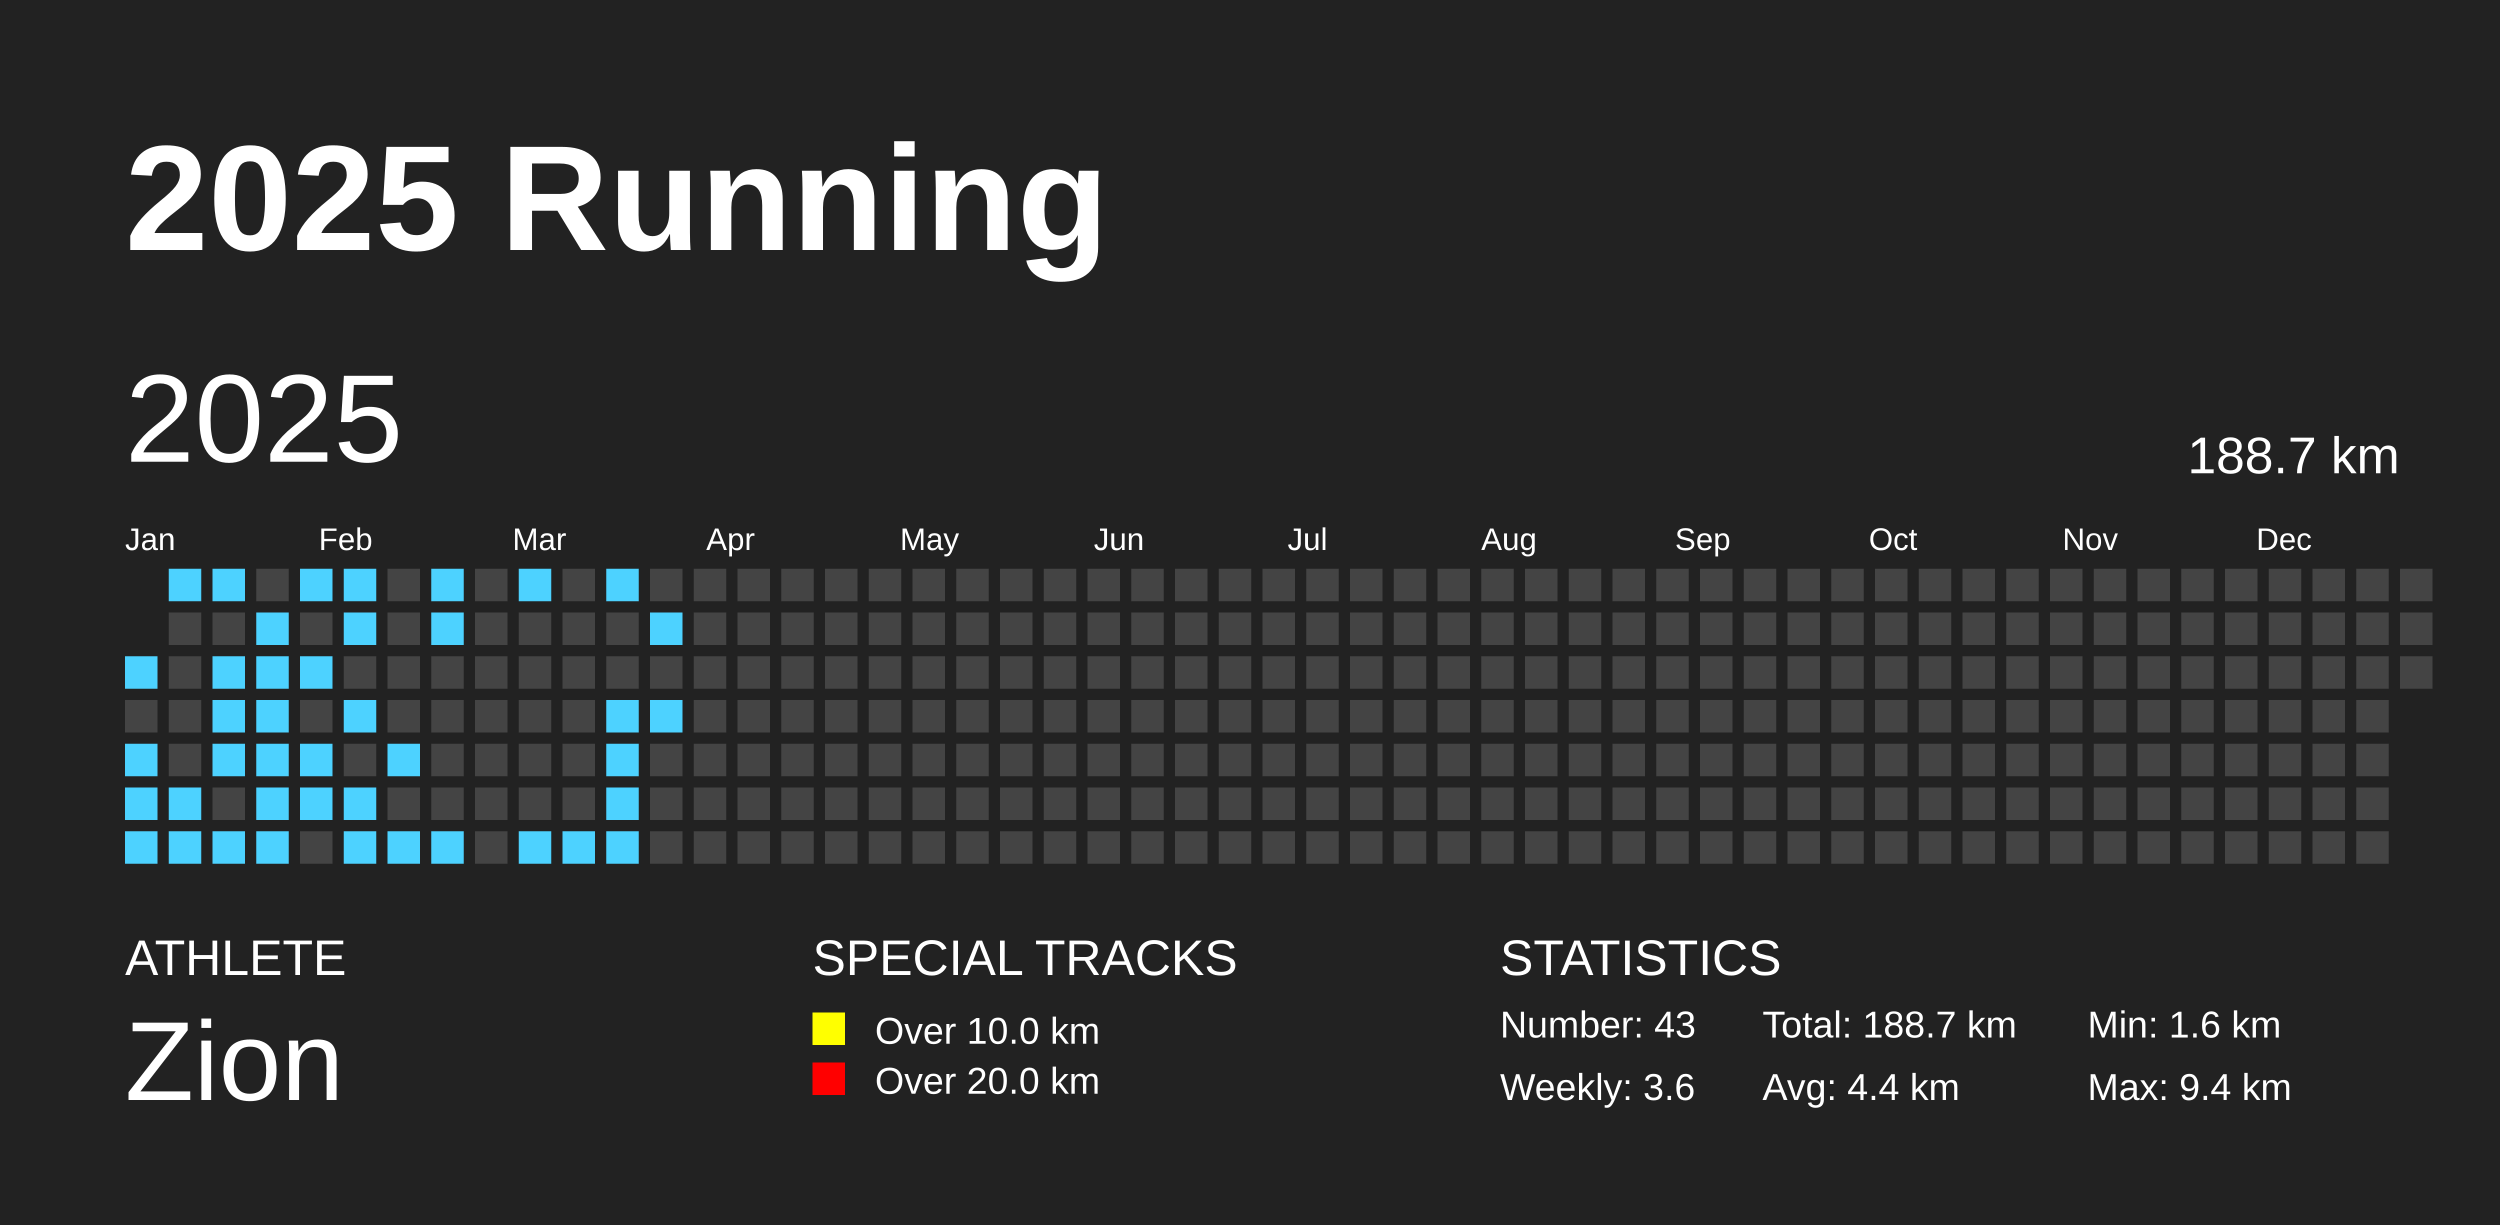
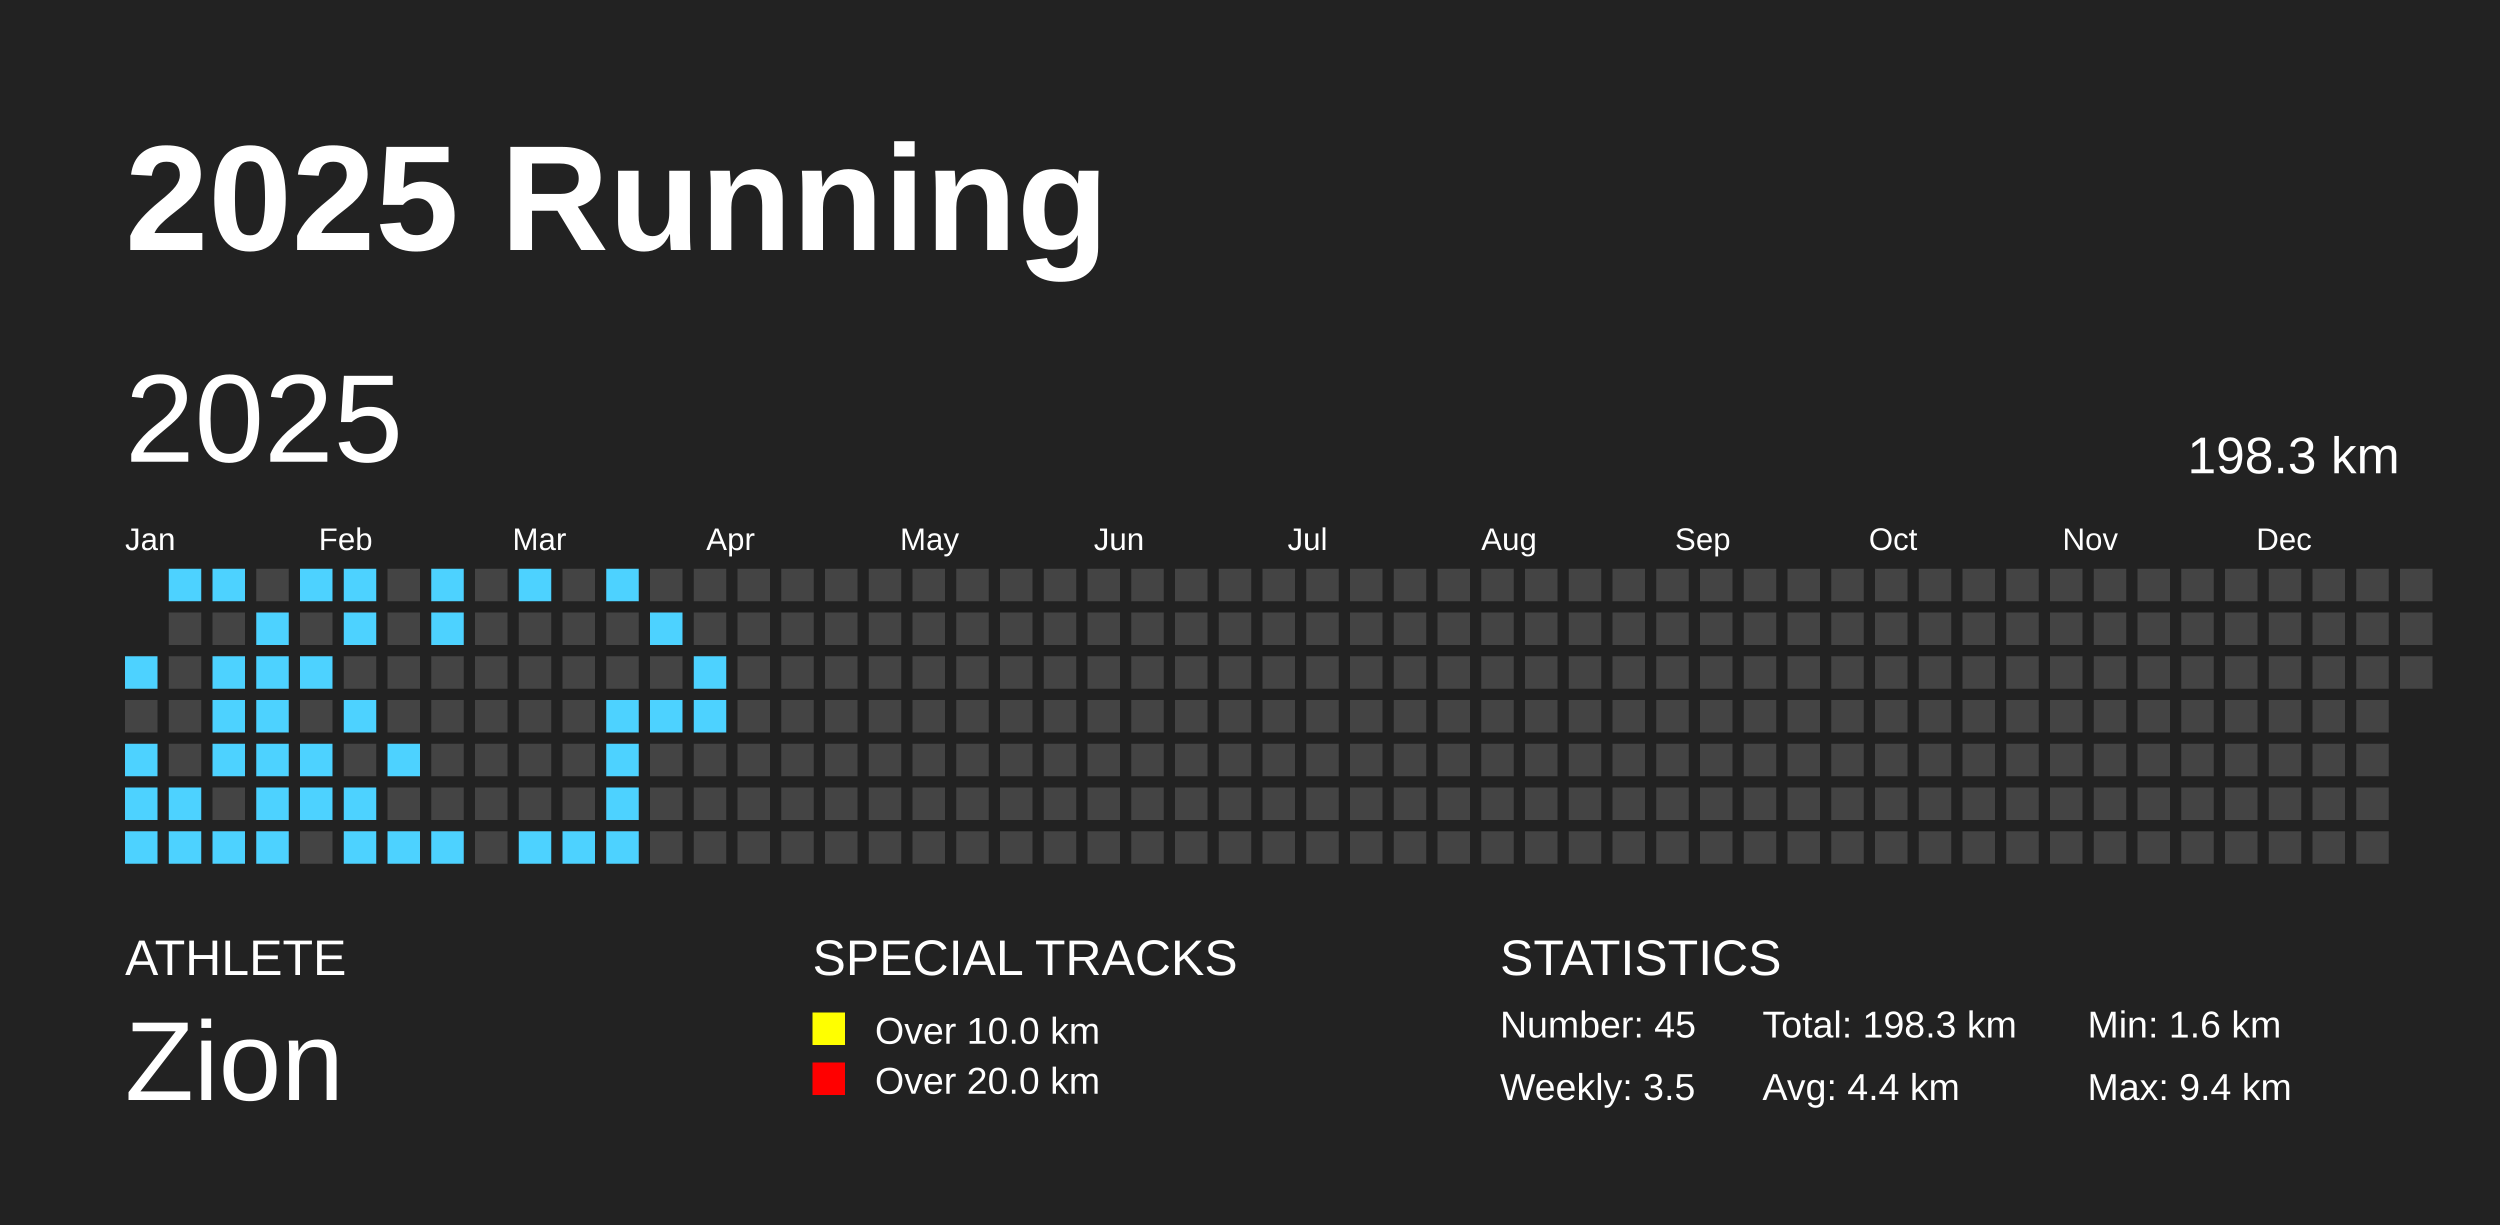
<svg xmlns="http://www.w3.org/2000/svg" baseProfile="full" height="98mm" version="1.1" viewBox="0,0,200,98" width="200mm">
  <defs />
  <rect fill="#222222" height="98" width="200" x="0" y="0" />
  <text fill="#FFFFFF" style="font-size:12px; font-family:Arial; font-weight:bold;" x="10" y="20">2025 Running</text>
  <text fill="#FFFFFF" style="font-size:4px; font-family:Arial" x="10" y="78">ATHLETE</text>
  <text fill="#FFFFFF" style="font-size:9px; font-family:Arial" x="10" y="88">Zion</text>
  <text fill="#FFFFFF" style="font-size:4px; font-family:Arial" x="65" y="78">SPECIAL TRACKS</text>
  <rect fill="yellow" height="2.6" width="2.6" x="65" y="81" />
  <text fill="#FFFFFF" style="font-size:3px; font-family:Arial" x="70" y="83.5">Over 10.0 km</text>
  <rect fill="red" height="2.6" width="2.6" x="65" y="85" />
  <text fill="#FFFFFF" style="font-size:3px; font-family:Arial" x="70" y="87.5">Over 20.0 km</text>
  <text fill="#FFFFFF" style="font-size:4px; font-family:Arial" x="120" y="78">STATISTICS</text>
-   <text fill="#FFFFFF" style="font-size:3px; font-family:Arial" x="120" y="83">Number: 43</text>
-   <text fill="#FFFFFF" style="font-size:3px; font-family:Arial" x="120" y="88">Weekly: 3.6</text>
-   <text fill="#FFFFFF" style="font-size:3px; font-family:Arial" x="141" y="83">Total: 188.7 km</text>
+   <text fill="#FFFFFF" style="font-size:3px; font-family:Arial" x="120" y="83">Number: 45</text>
+   <text fill="#FFFFFF" style="font-size:3px; font-family:Arial" x="120" y="88">Weekly: 3.5</text>
+   <text fill="#FFFFFF" style="font-size:3px; font-family:Arial" x="141" y="83">Total: 198.3 km</text>
  <text fill="#FFFFFF" style="font-size:3px; font-family:Arial" x="141" y="88">Avg: 4.4 km</text>
  <text fill="#FFFFFF" style="font-size:3px; font-family:Arial" x="167" y="83">Min: 1.6 km</text>
  <text fill="#FFFFFF" style="font-size:3px; font-family:Arial" x="167" y="88">Max: 9.4 km</text>
  <text dominant-baseline="hanging" fill="#FFFFFF" style="font-size:10.0px; font-family:Arial;" x="10" y="30">2025</text>
-   <text dominant-baseline="hanging" fill="#FFFFFF" style="font-size:4.125px; font-family:Arial;" x="175" y="35">188.7 km</text>
+   <text dominant-baseline="hanging" fill="#FFFFFF" style="font-size:4.125px; font-family:Arial;" x="175" y="35">198.3 km</text>
  <text fill="#FFFFFF" style="font-size:2.5px; font-family:Arial" x="10.0" y="44">Jan</text>
  <text fill="#FFFFFF" style="font-size:2.5px; font-family:Arial" x="25.5" y="44">Feb</text>
  <text fill="#FFFFFF" style="font-size:2.5px; font-family:Arial" x="41.0" y="44">Mar</text>
  <text fill="#FFFFFF" style="font-size:2.5px; font-family:Arial" x="56.5" y="44">Apr</text>
  <text fill="#FFFFFF" style="font-size:2.5px; font-family:Arial" x="72.0" y="44">May</text>
  <text fill="#FFFFFF" style="font-size:2.5px; font-family:Arial" x="87.5" y="44">Jun</text>
  <text fill="#FFFFFF" style="font-size:2.5px; font-family:Arial" x="103.0" y="44">Jul</text>
  <text fill="#FFFFFF" style="font-size:2.5px; font-family:Arial" x="118.5" y="44">Aug</text>
  <text fill="#FFFFFF" style="font-size:2.5px; font-family:Arial" x="134.0" y="44">Sep</text>
  <text fill="#FFFFFF" style="font-size:2.5px; font-family:Arial" x="149.5" y="44">Oct</text>
  <text fill="#FFFFFF" style="font-size:2.5px; font-family:Arial" x="165.0" y="44">Nov</text>
  <text fill="#FFFFFF" style="font-size:2.5px; font-family:Arial" x="180.5" y="44">Dec</text>
  <rect fill="#4DD2FF" height="2.6" width="2.6" x="10.0" y="52.5" />
  <rect fill="#444444" height="2.6" width="2.6" x="10.0" y="56.0" />
  <rect fill="#4DD2FF" height="2.6" width="2.6" x="10.0" y="59.5" />
  <rect fill="#4DD2FF" height="2.6" width="2.6" x="10.0" y="63.0" />
  <rect fill="#4DD2FF" height="2.6" width="2.6" x="10.0" y="66.5" />
  <rect fill="#4DD2FF" height="2.6" width="2.6" x="13.5" y="45.5" />
  <rect fill="#444444" height="2.6" width="2.6" x="13.5" y="49.0" />
  <rect fill="#444444" height="2.6" width="2.6" x="13.5" y="52.5" />
  <rect fill="#444444" height="2.6" width="2.6" x="13.5" y="56.0" />
  <rect fill="#444444" height="2.6" width="2.6" x="13.5" y="59.5" />
  <rect fill="#4DD2FF" height="2.6" width="2.6" x="13.5" y="63.0" />
  <rect fill="#4DD2FF" height="2.6" width="2.6" x="13.5" y="66.5" />
  <rect fill="#4DD2FF" height="2.6" width="2.6" x="17.0" y="45.5" />
  <rect fill="#444444" height="2.6" width="2.6" x="17.0" y="49.0" />
  <rect fill="#4DD2FF" height="2.6" width="2.6" x="17.0" y="52.5" />
  <rect fill="#4DD2FF" height="2.6" width="2.6" x="17.0" y="56.0" />
  <rect fill="#4DD2FF" height="2.6" width="2.6" x="17.0" y="59.5" />
  <rect fill="#444444" height="2.6" width="2.6" x="17.0" y="63.0" />
  <rect fill="#4DD2FF" height="2.6" width="2.6" x="17.0" y="66.5" />
  <rect fill="#444444" height="2.6" width="2.6" x="20.5" y="45.5" />
  <rect fill="#4DD2FF" height="2.6" width="2.6" x="20.5" y="49.0" />
  <rect fill="#4DD2FF" height="2.6" width="2.6" x="20.5" y="52.5" />
  <rect fill="#4DD2FF" height="2.6" width="2.6" x="20.5" y="56.0" />
  <rect fill="#4DD2FF" height="2.6" width="2.6" x="20.5" y="59.5" />
  <rect fill="#4DD2FF" height="2.6" width="2.6" x="20.5" y="63.0" />
  <rect fill="#4DD2FF" height="2.6" width="2.6" x="20.5" y="66.5" />
  <rect fill="#4DD2FF" height="2.6" width="2.6" x="24.0" y="45.5" />
  <rect fill="#444444" height="2.6" width="2.6" x="24.0" y="49.0" />
  <rect fill="#4DD2FF" height="2.6" width="2.6" x="24.0" y="52.5" />
  <rect fill="#444444" height="2.6" width="2.6" x="24.0" y="56.0" />
  <rect fill="#4DD2FF" height="2.6" width="2.6" x="24.0" y="59.5" />
  <rect fill="#4DD2FF" height="2.6" width="2.6" x="24.0" y="63.0" />
  <rect fill="#444444" height="2.6" width="2.6" x="24.0" y="66.5" />
  <rect fill="#4DD2FF" height="2.6" width="2.6" x="27.5" y="45.5" />
  <rect fill="#4DD2FF" height="2.6" width="2.6" x="27.5" y="49.0" />
  <rect fill="#444444" height="2.6" width="2.6" x="27.5" y="52.5" />
  <rect fill="#4DD2FF" height="2.6" width="2.6" x="27.5" y="56.0" />
  <rect fill="#444444" height="2.6" width="2.6" x="27.5" y="59.5" />
  <rect fill="#4DD2FF" height="2.6" width="2.6" x="27.5" y="63.0" />
  <rect fill="#4DD2FF" height="2.6" width="2.6" x="27.5" y="66.5" />
  <rect fill="#444444" height="2.6" width="2.6" x="31.0" y="45.5" />
  <rect fill="#444444" height="2.6" width="2.6" x="31.0" y="49.0" />
  <rect fill="#444444" height="2.6" width="2.6" x="31.0" y="52.5" />
  <rect fill="#444444" height="2.6" width="2.6" x="31.0" y="56.0" />
  <rect fill="#4DD2FF" height="2.6" width="2.6" x="31.0" y="59.5" />
  <rect fill="#444444" height="2.6" width="2.6" x="31.0" y="63.0" />
  <rect fill="#4DD2FF" height="2.6" width="2.6" x="31.0" y="66.5" />
  <rect fill="#4DD2FF" height="2.6" width="2.6" x="34.5" y="45.5" />
  <rect fill="#4DD2FF" height="2.6" width="2.6" x="34.5" y="49.0" />
  <rect fill="#444444" height="2.6" width="2.6" x="34.5" y="52.5" />
  <rect fill="#444444" height="2.6" width="2.6" x="34.5" y="56.0" />
  <rect fill="#444444" height="2.6" width="2.6" x="34.5" y="59.5" />
  <rect fill="#444444" height="2.6" width="2.6" x="34.5" y="63.0" />
  <rect fill="#4DD2FF" height="2.6" width="2.6" x="34.5" y="66.5" />
  <rect fill="#444444" height="2.6" width="2.6" x="38.0" y="45.5" />
  <rect fill="#444444" height="2.6" width="2.6" x="38.0" y="49.0" />
  <rect fill="#444444" height="2.6" width="2.6" x="38.0" y="52.5" />
  <rect fill="#444444" height="2.6" width="2.6" x="38.0" y="56.0" />
  <rect fill="#444444" height="2.6" width="2.6" x="38.0" y="59.5" />
  <rect fill="#444444" height="2.6" width="2.6" x="38.0" y="63.0" />
  <rect fill="#444444" height="2.6" width="2.6" x="38.0" y="66.5" />
  <rect fill="#4DD2FF" height="2.6" width="2.6" x="41.5" y="45.5" />
  <rect fill="#444444" height="2.6" width="2.6" x="41.5" y="49.0" />
  <rect fill="#444444" height="2.6" width="2.6" x="41.5" y="52.5" />
  <rect fill="#444444" height="2.6" width="2.6" x="41.5" y="56.0" />
  <rect fill="#444444" height="2.6" width="2.6" x="41.5" y="59.5" />
  <rect fill="#444444" height="2.6" width="2.6" x="41.5" y="63.0" />
  <rect fill="#4DD2FF" height="2.6" width="2.6" x="41.5" y="66.5" />
  <rect fill="#444444" height="2.6" width="2.6" x="45.0" y="45.5" />
  <rect fill="#444444" height="2.6" width="2.6" x="45.0" y="49.0" />
  <rect fill="#444444" height="2.6" width="2.6" x="45.0" y="52.5" />
  <rect fill="#444444" height="2.6" width="2.6" x="45.0" y="56.0" />
  <rect fill="#444444" height="2.6" width="2.6" x="45.0" y="59.5" />
  <rect fill="#444444" height="2.6" width="2.6" x="45.0" y="63.0" />
  <rect fill="#4DD2FF" height="2.6" width="2.6" x="45.0" y="66.5" />
  <rect fill="#4DD2FF" height="2.6" width="2.6" x="48.5" y="45.5" />
  <rect fill="#444444" height="2.6" width="2.6" x="48.5" y="49.0" />
  <rect fill="#444444" height="2.6" width="2.6" x="48.5" y="52.5" />
  <rect fill="#4DD2FF" height="2.6" width="2.6" x="48.5" y="56.0" />
  <rect fill="#4DD2FF" height="2.6" width="2.6" x="48.5" y="59.5" />
  <rect fill="#4DD2FF" height="2.6" width="2.6" x="48.5" y="63.0" />
  <rect fill="#4DD2FF" height="2.6" width="2.6" x="48.5" y="66.5" />
  <rect fill="#444444" height="2.6" width="2.6" x="52.0" y="45.5" />
  <rect fill="#4DD2FF" height="2.6" width="2.6" x="52.0" y="49.0" />
  <rect fill="#444444" height="2.6" width="2.6" x="52.0" y="52.5" />
  <rect fill="#4DD2FF" height="2.6" width="2.6" x="52.0" y="56.0" />
  <rect fill="#444444" height="2.6" width="2.6" x="52.0" y="59.5" />
  <rect fill="#444444" height="2.6" width="2.6" x="52.0" y="63.0" />
  <rect fill="#444444" height="2.6" width="2.6" x="52.0" y="66.5" />
  <rect fill="#444444" height="2.6" width="2.6" x="55.5" y="45.5" />
  <rect fill="#444444" height="2.6" width="2.6" x="55.5" y="49.0" />
-   <rect fill="#444444" height="2.6" width="2.6" x="55.5" y="52.5" />
-   <rect fill="#444444" height="2.6" width="2.6" x="55.5" y="56.0" />
+   <rect fill="#4DD2FF" height="2.6" width="2.6" x="55.5" y="52.5" />
+   <rect fill="#4DD2FF" height="2.6" width="2.6" x="55.5" y="56.0" />
  <rect fill="#444444" height="2.6" width="2.6" x="55.5" y="59.5" />
  <rect fill="#444444" height="2.6" width="2.6" x="55.5" y="63.0" />
  <rect fill="#444444" height="2.6" width="2.6" x="55.5" y="66.5" />
  <rect fill="#444444" height="2.6" width="2.6" x="59.0" y="45.5" />
  <rect fill="#444444" height="2.6" width="2.6" x="59.0" y="49.0" />
  <rect fill="#444444" height="2.6" width="2.6" x="59.0" y="52.5" />
  <rect fill="#444444" height="2.6" width="2.6" x="59.0" y="56.0" />
  <rect fill="#444444" height="2.6" width="2.6" x="59.0" y="59.5" />
  <rect fill="#444444" height="2.6" width="2.6" x="59.0" y="63.0" />
  <rect fill="#444444" height="2.6" width="2.6" x="59.0" y="66.5" />
  <rect fill="#444444" height="2.6" width="2.6" x="62.5" y="45.5" />
  <rect fill="#444444" height="2.6" width="2.6" x="62.5" y="49.0" />
  <rect fill="#444444" height="2.6" width="2.6" x="62.5" y="52.5" />
  <rect fill="#444444" height="2.6" width="2.6" x="62.5" y="56.0" />
  <rect fill="#444444" height="2.6" width="2.6" x="62.5" y="59.5" />
  <rect fill="#444444" height="2.6" width="2.6" x="62.5" y="63.0" />
  <rect fill="#444444" height="2.6" width="2.6" x="62.5" y="66.5" />
  <rect fill="#444444" height="2.6" width="2.6" x="66.0" y="45.5" />
  <rect fill="#444444" height="2.6" width="2.6" x="66.0" y="49.0" />
  <rect fill="#444444" height="2.6" width="2.6" x="66.0" y="52.5" />
  <rect fill="#444444" height="2.6" width="2.6" x="66.0" y="56.0" />
  <rect fill="#444444" height="2.6" width="2.6" x="66.0" y="59.5" />
  <rect fill="#444444" height="2.6" width="2.6" x="66.0" y="63.0" />
  <rect fill="#444444" height="2.6" width="2.6" x="66.0" y="66.5" />
  <rect fill="#444444" height="2.6" width="2.6" x="69.5" y="45.5" />
  <rect fill="#444444" height="2.6" width="2.6" x="69.5" y="49.0" />
  <rect fill="#444444" height="2.6" width="2.6" x="69.5" y="52.5" />
  <rect fill="#444444" height="2.6" width="2.6" x="69.5" y="56.0" />
  <rect fill="#444444" height="2.6" width="2.6" x="69.5" y="59.5" />
  <rect fill="#444444" height="2.6" width="2.6" x="69.5" y="63.0" />
  <rect fill="#444444" height="2.6" width="2.6" x="69.5" y="66.5" />
  <rect fill="#444444" height="2.6" width="2.6" x="73.0" y="45.5" />
  <rect fill="#444444" height="2.6" width="2.6" x="73.0" y="49.0" />
  <rect fill="#444444" height="2.6" width="2.6" x="73.0" y="52.5" />
  <rect fill="#444444" height="2.6" width="2.6" x="73.0" y="56.0" />
  <rect fill="#444444" height="2.6" width="2.6" x="73.0" y="59.5" />
  <rect fill="#444444" height="2.6" width="2.6" x="73.0" y="63.0" />
  <rect fill="#444444" height="2.6" width="2.6" x="73.0" y="66.5" />
  <rect fill="#444444" height="2.6" width="2.6" x="76.5" y="45.5" />
  <rect fill="#444444" height="2.6" width="2.6" x="76.5" y="49.0" />
  <rect fill="#444444" height="2.6" width="2.6" x="76.5" y="52.5" />
  <rect fill="#444444" height="2.6" width="2.6" x="76.5" y="56.0" />
  <rect fill="#444444" height="2.6" width="2.6" x="76.5" y="59.5" />
  <rect fill="#444444" height="2.6" width="2.6" x="76.5" y="63.0" />
  <rect fill="#444444" height="2.6" width="2.6" x="76.5" y="66.5" />
  <rect fill="#444444" height="2.6" width="2.6" x="80.0" y="45.5" />
  <rect fill="#444444" height="2.6" width="2.6" x="80.0" y="49.0" />
  <rect fill="#444444" height="2.6" width="2.6" x="80.0" y="52.5" />
  <rect fill="#444444" height="2.6" width="2.6" x="80.0" y="56.0" />
  <rect fill="#444444" height="2.6" width="2.6" x="80.0" y="59.5" />
  <rect fill="#444444" height="2.6" width="2.6" x="80.0" y="63.0" />
  <rect fill="#444444" height="2.6" width="2.6" x="80.0" y="66.5" />
  <rect fill="#444444" height="2.6" width="2.6" x="83.5" y="45.5" />
  <rect fill="#444444" height="2.6" width="2.6" x="83.5" y="49.0" />
  <rect fill="#444444" height="2.6" width="2.6" x="83.5" y="52.5" />
  <rect fill="#444444" height="2.6" width="2.6" x="83.5" y="56.0" />
  <rect fill="#444444" height="2.6" width="2.6" x="83.5" y="59.5" />
  <rect fill="#444444" height="2.6" width="2.6" x="83.5" y="63.0" />
  <rect fill="#444444" height="2.6" width="2.6" x="83.5" y="66.5" />
  <rect fill="#444444" height="2.6" width="2.6" x="87.0" y="45.5" />
  <rect fill="#444444" height="2.6" width="2.6" x="87.0" y="49.0" />
  <rect fill="#444444" height="2.6" width="2.6" x="87.0" y="52.5" />
  <rect fill="#444444" height="2.6" width="2.6" x="87.0" y="56.0" />
  <rect fill="#444444" height="2.6" width="2.6" x="87.0" y="59.5" />
  <rect fill="#444444" height="2.6" width="2.6" x="87.0" y="63.0" />
  <rect fill="#444444" height="2.6" width="2.6" x="87.0" y="66.5" />
  <rect fill="#444444" height="2.6" width="2.6" x="90.5" y="45.5" />
  <rect fill="#444444" height="2.6" width="2.6" x="90.5" y="49.0" />
  <rect fill="#444444" height="2.6" width="2.6" x="90.5" y="52.5" />
  <rect fill="#444444" height="2.6" width="2.6" x="90.5" y="56.0" />
  <rect fill="#444444" height="2.6" width="2.6" x="90.5" y="59.5" />
  <rect fill="#444444" height="2.6" width="2.6" x="90.5" y="63.0" />
  <rect fill="#444444" height="2.6" width="2.6" x="90.5" y="66.5" />
  <rect fill="#444444" height="2.6" width="2.6" x="94.0" y="45.5" />
  <rect fill="#444444" height="2.6" width="2.6" x="94.0" y="49.0" />
  <rect fill="#444444" height="2.6" width="2.6" x="94.0" y="52.5" />
  <rect fill="#444444" height="2.6" width="2.6" x="94.0" y="56.0" />
  <rect fill="#444444" height="2.6" width="2.6" x="94.0" y="59.5" />
  <rect fill="#444444" height="2.6" width="2.6" x="94.0" y="63.0" />
  <rect fill="#444444" height="2.6" width="2.6" x="94.0" y="66.5" />
  <rect fill="#444444" height="2.6" width="2.6" x="97.5" y="45.5" />
  <rect fill="#444444" height="2.6" width="2.6" x="97.5" y="49.0" />
  <rect fill="#444444" height="2.6" width="2.6" x="97.5" y="52.5" />
  <rect fill="#444444" height="2.6" width="2.6" x="97.5" y="56.0" />
  <rect fill="#444444" height="2.6" width="2.6" x="97.5" y="59.5" />
  <rect fill="#444444" height="2.6" width="2.6" x="97.5" y="63.0" />
  <rect fill="#444444" height="2.6" width="2.6" x="97.5" y="66.5" />
  <rect fill="#444444" height="2.6" width="2.6" x="101.0" y="45.5" />
  <rect fill="#444444" height="2.6" width="2.6" x="101.0" y="49.0" />
  <rect fill="#444444" height="2.6" width="2.6" x="101.0" y="52.5" />
  <rect fill="#444444" height="2.6" width="2.6" x="101.0" y="56.0" />
  <rect fill="#444444" height="2.6" width="2.6" x="101.0" y="59.5" />
  <rect fill="#444444" height="2.6" width="2.6" x="101.0" y="63.0" />
  <rect fill="#444444" height="2.6" width="2.6" x="101.0" y="66.5" />
  <rect fill="#444444" height="2.6" width="2.6" x="104.5" y="45.5" />
  <rect fill="#444444" height="2.6" width="2.6" x="104.5" y="49.0" />
  <rect fill="#444444" height="2.6" width="2.6" x="104.5" y="52.5" />
  <rect fill="#444444" height="2.6" width="2.6" x="104.5" y="56.0" />
  <rect fill="#444444" height="2.6" width="2.6" x="104.5" y="59.5" />
  <rect fill="#444444" height="2.6" width="2.6" x="104.5" y="63.0" />
  <rect fill="#444444" height="2.6" width="2.6" x="104.5" y="66.5" />
  <rect fill="#444444" height="2.6" width="2.6" x="108.0" y="45.5" />
  <rect fill="#444444" height="2.6" width="2.6" x="108.0" y="49.0" />
  <rect fill="#444444" height="2.6" width="2.6" x="108.0" y="52.5" />
  <rect fill="#444444" height="2.6" width="2.6" x="108.0" y="56.0" />
  <rect fill="#444444" height="2.6" width="2.6" x="108.0" y="59.5" />
  <rect fill="#444444" height="2.6" width="2.6" x="108.0" y="63.0" />
  <rect fill="#444444" height="2.6" width="2.6" x="108.0" y="66.5" />
  <rect fill="#444444" height="2.6" width="2.6" x="111.5" y="45.5" />
  <rect fill="#444444" height="2.6" width="2.6" x="111.5" y="49.0" />
  <rect fill="#444444" height="2.6" width="2.6" x="111.5" y="52.5" />
  <rect fill="#444444" height="2.6" width="2.6" x="111.5" y="56.0" />
  <rect fill="#444444" height="2.6" width="2.6" x="111.5" y="59.5" />
  <rect fill="#444444" height="2.6" width="2.6" x="111.5" y="63.0" />
  <rect fill="#444444" height="2.6" width="2.6" x="111.5" y="66.5" />
  <rect fill="#444444" height="2.6" width="2.6" x="115.0" y="45.5" />
  <rect fill="#444444" height="2.6" width="2.6" x="115.0" y="49.0" />
  <rect fill="#444444" height="2.6" width="2.6" x="115.0" y="52.5" />
  <rect fill="#444444" height="2.6" width="2.6" x="115.0" y="56.0" />
  <rect fill="#444444" height="2.6" width="2.6" x="115.0" y="59.5" />
  <rect fill="#444444" height="2.6" width="2.6" x="115.0" y="63.0" />
  <rect fill="#444444" height="2.6" width="2.6" x="115.0" y="66.5" />
  <rect fill="#444444" height="2.6" width="2.6" x="118.5" y="45.5" />
  <rect fill="#444444" height="2.6" width="2.6" x="118.5" y="49.0" />
  <rect fill="#444444" height="2.6" width="2.6" x="118.5" y="52.5" />
  <rect fill="#444444" height="2.6" width="2.6" x="118.5" y="56.0" />
  <rect fill="#444444" height="2.6" width="2.6" x="118.5" y="59.5" />
  <rect fill="#444444" height="2.6" width="2.6" x="118.5" y="63.0" />
  <rect fill="#444444" height="2.6" width="2.6" x="118.5" y="66.5" />
  <rect fill="#444444" height="2.6" width="2.6" x="122.0" y="45.5" />
  <rect fill="#444444" height="2.6" width="2.6" x="122.0" y="49.0" />
  <rect fill="#444444" height="2.6" width="2.6" x="122.0" y="52.5" />
  <rect fill="#444444" height="2.6" width="2.6" x="122.0" y="56.0" />
  <rect fill="#444444" height="2.6" width="2.6" x="122.0" y="59.5" />
  <rect fill="#444444" height="2.6" width="2.6" x="122.0" y="63.0" />
  <rect fill="#444444" height="2.6" width="2.6" x="122.0" y="66.5" />
  <rect fill="#444444" height="2.6" width="2.6" x="125.5" y="45.5" />
  <rect fill="#444444" height="2.6" width="2.6" x="125.5" y="49.0" />
  <rect fill="#444444" height="2.6" width="2.6" x="125.5" y="52.5" />
  <rect fill="#444444" height="2.6" width="2.6" x="125.5" y="56.0" />
  <rect fill="#444444" height="2.6" width="2.6" x="125.5" y="59.5" />
  <rect fill="#444444" height="2.6" width="2.6" x="125.5" y="63.0" />
  <rect fill="#444444" height="2.6" width="2.6" x="125.5" y="66.5" />
  <rect fill="#444444" height="2.6" width="2.6" x="129.0" y="45.5" />
  <rect fill="#444444" height="2.6" width="2.6" x="129.0" y="49.0" />
  <rect fill="#444444" height="2.6" width="2.6" x="129.0" y="52.5" />
  <rect fill="#444444" height="2.6" width="2.6" x="129.0" y="56.0" />
  <rect fill="#444444" height="2.6" width="2.6" x="129.0" y="59.5" />
  <rect fill="#444444" height="2.6" width="2.6" x="129.0" y="63.0" />
  <rect fill="#444444" height="2.6" width="2.6" x="129.0" y="66.5" />
  <rect fill="#444444" height="2.6" width="2.6" x="132.5" y="45.5" />
  <rect fill="#444444" height="2.6" width="2.6" x="132.5" y="49.0" />
  <rect fill="#444444" height="2.6" width="2.6" x="132.5" y="52.5" />
  <rect fill="#444444" height="2.6" width="2.6" x="132.5" y="56.0" />
  <rect fill="#444444" height="2.6" width="2.6" x="132.5" y="59.5" />
  <rect fill="#444444" height="2.6" width="2.6" x="132.5" y="63.0" />
  <rect fill="#444444" height="2.6" width="2.6" x="132.5" y="66.5" />
  <rect fill="#444444" height="2.6" width="2.6" x="136.0" y="45.5" />
  <rect fill="#444444" height="2.6" width="2.6" x="136.0" y="49.0" />
  <rect fill="#444444" height="2.6" width="2.6" x="136.0" y="52.5" />
  <rect fill="#444444" height="2.6" width="2.6" x="136.0" y="56.0" />
  <rect fill="#444444" height="2.6" width="2.6" x="136.0" y="59.5" />
  <rect fill="#444444" height="2.6" width="2.6" x="136.0" y="63.0" />
  <rect fill="#444444" height="2.6" width="2.6" x="136.0" y="66.5" />
  <rect fill="#444444" height="2.6" width="2.6" x="139.5" y="45.5" />
  <rect fill="#444444" height="2.6" width="2.6" x="139.5" y="49.0" />
  <rect fill="#444444" height="2.6" width="2.6" x="139.5" y="52.5" />
  <rect fill="#444444" height="2.6" width="2.6" x="139.5" y="56.0" />
  <rect fill="#444444" height="2.6" width="2.6" x="139.5" y="59.5" />
  <rect fill="#444444" height="2.6" width="2.6" x="139.5" y="63.0" />
  <rect fill="#444444" height="2.6" width="2.6" x="139.5" y="66.5" />
  <rect fill="#444444" height="2.6" width="2.6" x="143.0" y="45.5" />
  <rect fill="#444444" height="2.6" width="2.6" x="143.0" y="49.0" />
  <rect fill="#444444" height="2.6" width="2.6" x="143.0" y="52.5" />
  <rect fill="#444444" height="2.6" width="2.6" x="143.0" y="56.0" />
  <rect fill="#444444" height="2.6" width="2.6" x="143.0" y="59.5" />
  <rect fill="#444444" height="2.6" width="2.6" x="143.0" y="63.0" />
  <rect fill="#444444" height="2.6" width="2.6" x="143.0" y="66.5" />
  <rect fill="#444444" height="2.6" width="2.6" x="146.5" y="45.5" />
  <rect fill="#444444" height="2.6" width="2.6" x="146.5" y="49.0" />
  <rect fill="#444444" height="2.6" width="2.6" x="146.5" y="52.5" />
  <rect fill="#444444" height="2.6" width="2.6" x="146.5" y="56.0" />
  <rect fill="#444444" height="2.6" width="2.6" x="146.5" y="59.5" />
  <rect fill="#444444" height="2.6" width="2.6" x="146.5" y="63.0" />
  <rect fill="#444444" height="2.6" width="2.6" x="146.5" y="66.5" />
  <rect fill="#444444" height="2.6" width="2.6" x="150.0" y="45.5" />
  <rect fill="#444444" height="2.6" width="2.6" x="150.0" y="49.0" />
  <rect fill="#444444" height="2.6" width="2.6" x="150.0" y="52.5" />
  <rect fill="#444444" height="2.6" width="2.6" x="150.0" y="56.0" />
  <rect fill="#444444" height="2.6" width="2.6" x="150.0" y="59.5" />
  <rect fill="#444444" height="2.6" width="2.6" x="150.0" y="63.0" />
  <rect fill="#444444" height="2.6" width="2.6" x="150.0" y="66.5" />
  <rect fill="#444444" height="2.6" width="2.6" x="153.5" y="45.5" />
  <rect fill="#444444" height="2.6" width="2.6" x="153.5" y="49.0" />
  <rect fill="#444444" height="2.6" width="2.6" x="153.5" y="52.5" />
  <rect fill="#444444" height="2.6" width="2.6" x="153.5" y="56.0" />
  <rect fill="#444444" height="2.6" width="2.6" x="153.5" y="59.5" />
  <rect fill="#444444" height="2.6" width="2.6" x="153.5" y="63.0" />
  <rect fill="#444444" height="2.6" width="2.6" x="153.5" y="66.5" />
  <rect fill="#444444" height="2.6" width="2.6" x="157.0" y="45.5" />
  <rect fill="#444444" height="2.6" width="2.6" x="157.0" y="49.0" />
  <rect fill="#444444" height="2.6" width="2.6" x="157.0" y="52.5" />
  <rect fill="#444444" height="2.6" width="2.6" x="157.0" y="56.0" />
  <rect fill="#444444" height="2.6" width="2.6" x="157.0" y="59.5" />
  <rect fill="#444444" height="2.6" width="2.6" x="157.0" y="63.0" />
  <rect fill="#444444" height="2.6" width="2.6" x="157.0" y="66.5" />
  <rect fill="#444444" height="2.6" width="2.6" x="160.5" y="45.5" />
  <rect fill="#444444" height="2.6" width="2.6" x="160.5" y="49.0" />
  <rect fill="#444444" height="2.6" width="2.6" x="160.5" y="52.5" />
  <rect fill="#444444" height="2.6" width="2.6" x="160.5" y="56.0" />
  <rect fill="#444444" height="2.6" width="2.6" x="160.5" y="59.5" />
  <rect fill="#444444" height="2.6" width="2.6" x="160.5" y="63.0" />
  <rect fill="#444444" height="2.6" width="2.6" x="160.5" y="66.5" />
  <rect fill="#444444" height="2.6" width="2.6" x="164.0" y="45.5" />
  <rect fill="#444444" height="2.6" width="2.6" x="164.0" y="49.0" />
  <rect fill="#444444" height="2.6" width="2.6" x="164.0" y="52.5" />
  <rect fill="#444444" height="2.6" width="2.6" x="164.0" y="56.0" />
  <rect fill="#444444" height="2.6" width="2.6" x="164.0" y="59.5" />
  <rect fill="#444444" height="2.6" width="2.6" x="164.0" y="63.0" />
  <rect fill="#444444" height="2.6" width="2.6" x="164.0" y="66.5" />
  <rect fill="#444444" height="2.6" width="2.6" x="167.5" y="45.5" />
  <rect fill="#444444" height="2.6" width="2.6" x="167.5" y="49.0" />
  <rect fill="#444444" height="2.6" width="2.6" x="167.5" y="52.5" />
  <rect fill="#444444" height="2.6" width="2.6" x="167.5" y="56.0" />
  <rect fill="#444444" height="2.6" width="2.6" x="167.5" y="59.5" />
  <rect fill="#444444" height="2.6" width="2.6" x="167.5" y="63.0" />
  <rect fill="#444444" height="2.6" width="2.6" x="167.5" y="66.5" />
  <rect fill="#444444" height="2.6" width="2.6" x="171.0" y="45.5" />
  <rect fill="#444444" height="2.6" width="2.6" x="171.0" y="49.0" />
  <rect fill="#444444" height="2.6" width="2.6" x="171.0" y="52.5" />
  <rect fill="#444444" height="2.6" width="2.6" x="171.0" y="56.0" />
  <rect fill="#444444" height="2.6" width="2.6" x="171.0" y="59.5" />
  <rect fill="#444444" height="2.6" width="2.6" x="171.0" y="63.0" />
  <rect fill="#444444" height="2.6" width="2.6" x="171.0" y="66.5" />
  <rect fill="#444444" height="2.6" width="2.6" x="174.5" y="45.5" />
  <rect fill="#444444" height="2.6" width="2.6" x="174.5" y="49.0" />
  <rect fill="#444444" height="2.6" width="2.6" x="174.5" y="52.5" />
  <rect fill="#444444" height="2.6" width="2.6" x="174.5" y="56.0" />
  <rect fill="#444444" height="2.6" width="2.6" x="174.5" y="59.5" />
  <rect fill="#444444" height="2.6" width="2.6" x="174.5" y="63.0" />
  <rect fill="#444444" height="2.6" width="2.6" x="174.5" y="66.5" />
  <rect fill="#444444" height="2.6" width="2.6" x="178.0" y="45.5" />
  <rect fill="#444444" height="2.6" width="2.6" x="178.0" y="49.0" />
  <rect fill="#444444" height="2.6" width="2.6" x="178.0" y="52.5" />
  <rect fill="#444444" height="2.6" width="2.6" x="178.0" y="56.0" />
  <rect fill="#444444" height="2.6" width="2.6" x="178.0" y="59.5" />
  <rect fill="#444444" height="2.6" width="2.6" x="178.0" y="63.0" />
  <rect fill="#444444" height="2.6" width="2.6" x="178.0" y="66.5" />
  <rect fill="#444444" height="2.6" width="2.6" x="181.5" y="45.5" />
  <rect fill="#444444" height="2.6" width="2.6" x="181.5" y="49.0" />
  <rect fill="#444444" height="2.6" width="2.6" x="181.5" y="52.5" />
  <rect fill="#444444" height="2.6" width="2.6" x="181.5" y="56.0" />
  <rect fill="#444444" height="2.6" width="2.6" x="181.5" y="59.5" />
  <rect fill="#444444" height="2.6" width="2.6" x="181.5" y="63.0" />
  <rect fill="#444444" height="2.6" width="2.6" x="181.5" y="66.5" />
  <rect fill="#444444" height="2.6" width="2.6" x="185.0" y="45.5" />
  <rect fill="#444444" height="2.6" width="2.6" x="185.0" y="49.0" />
  <rect fill="#444444" height="2.6" width="2.6" x="185.0" y="52.5" />
  <rect fill="#444444" height="2.6" width="2.6" x="185.0" y="56.0" />
  <rect fill="#444444" height="2.6" width="2.6" x="185.0" y="59.5" />
  <rect fill="#444444" height="2.6" width="2.6" x="185.0" y="63.0" />
  <rect fill="#444444" height="2.6" width="2.6" x="185.0" y="66.5" />
  <rect fill="#444444" height="2.6" width="2.6" x="188.5" y="45.5" />
  <rect fill="#444444" height="2.6" width="2.6" x="188.5" y="49.0" />
  <rect fill="#444444" height="2.6" width="2.6" x="188.5" y="52.5" />
  <rect fill="#444444" height="2.6" width="2.6" x="188.5" y="56.0" />
  <rect fill="#444444" height="2.6" width="2.6" x="188.5" y="59.5" />
  <rect fill="#444444" height="2.6" width="2.6" x="188.5" y="63.0" />
  <rect fill="#444444" height="2.6" width="2.6" x="188.5" y="66.5" />
  <rect fill="#444444" height="2.6" width="2.6" x="192.0" y="45.5" />
  <rect fill="#444444" height="2.6" width="2.6" x="192.0" y="49.0" />
  <rect fill="#444444" height="2.6" width="2.6" x="192.0" y="52.5" />
</svg>
